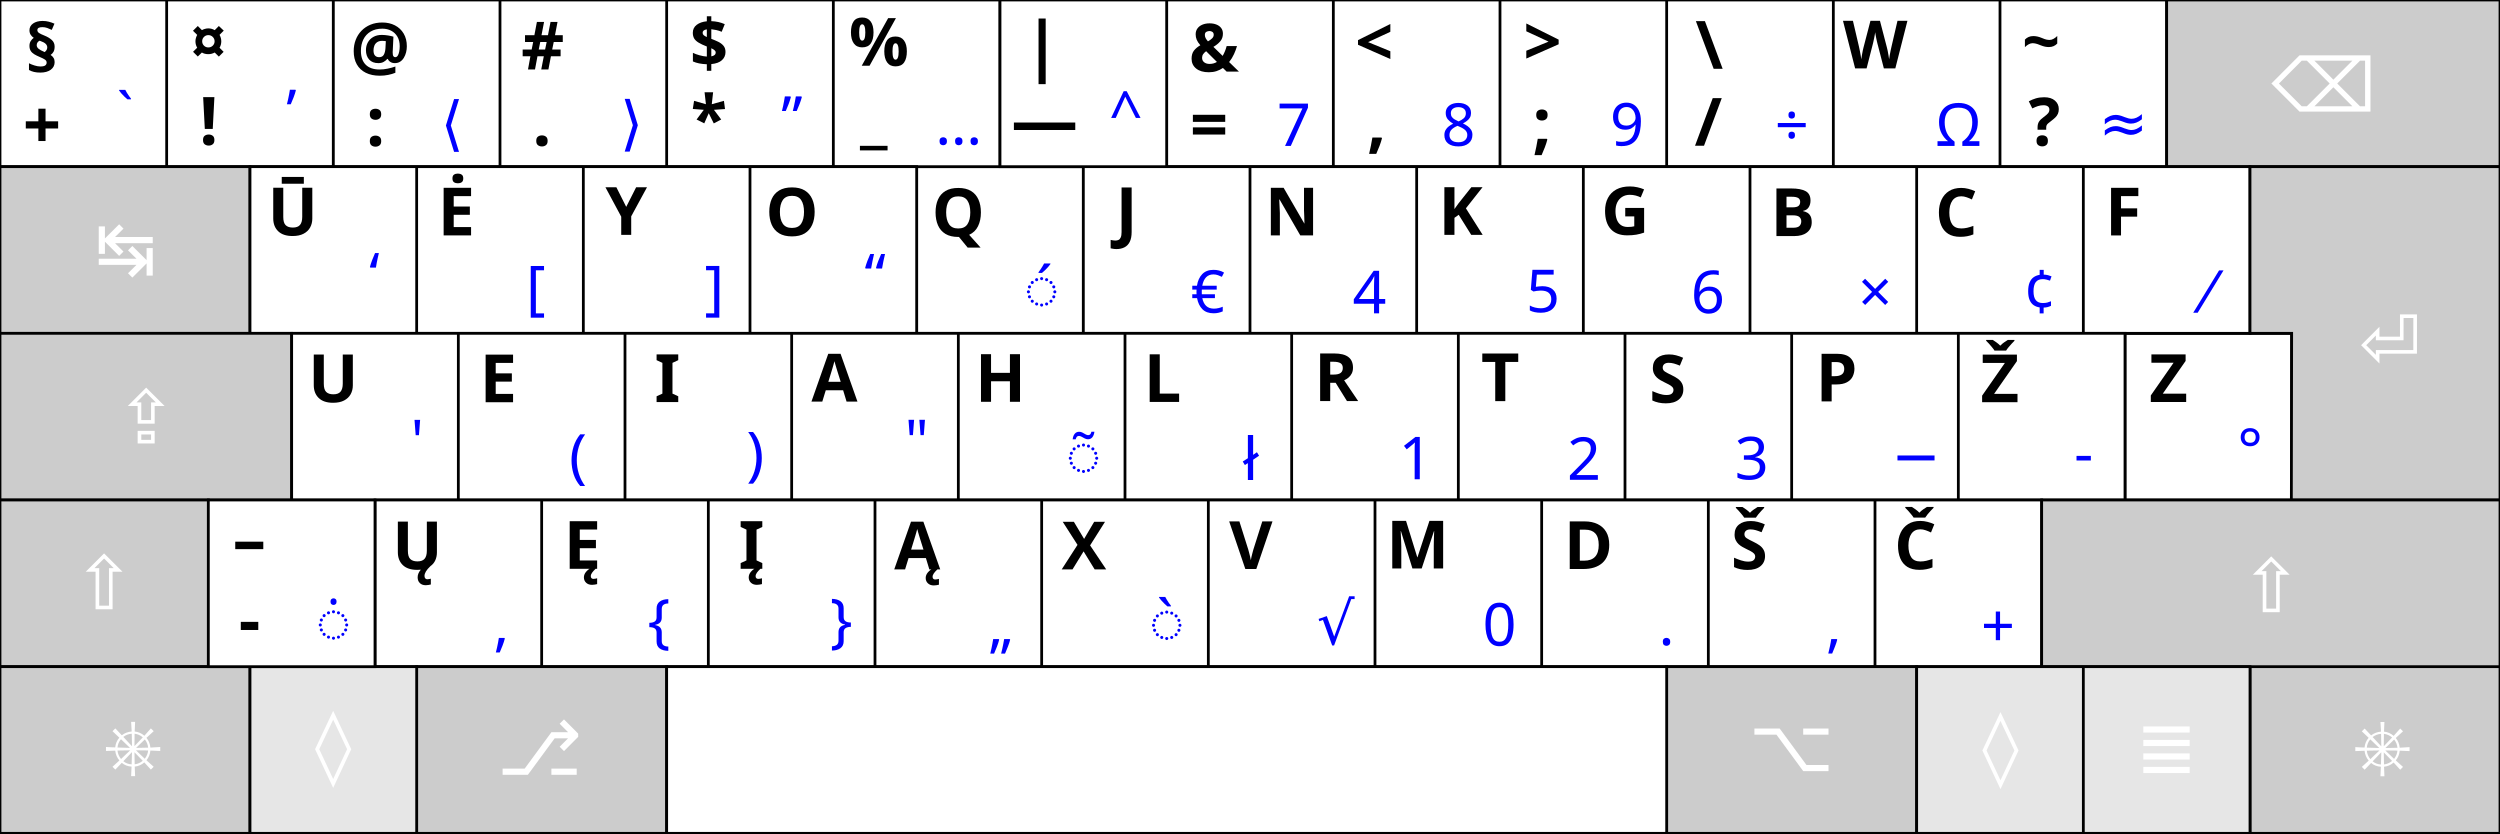
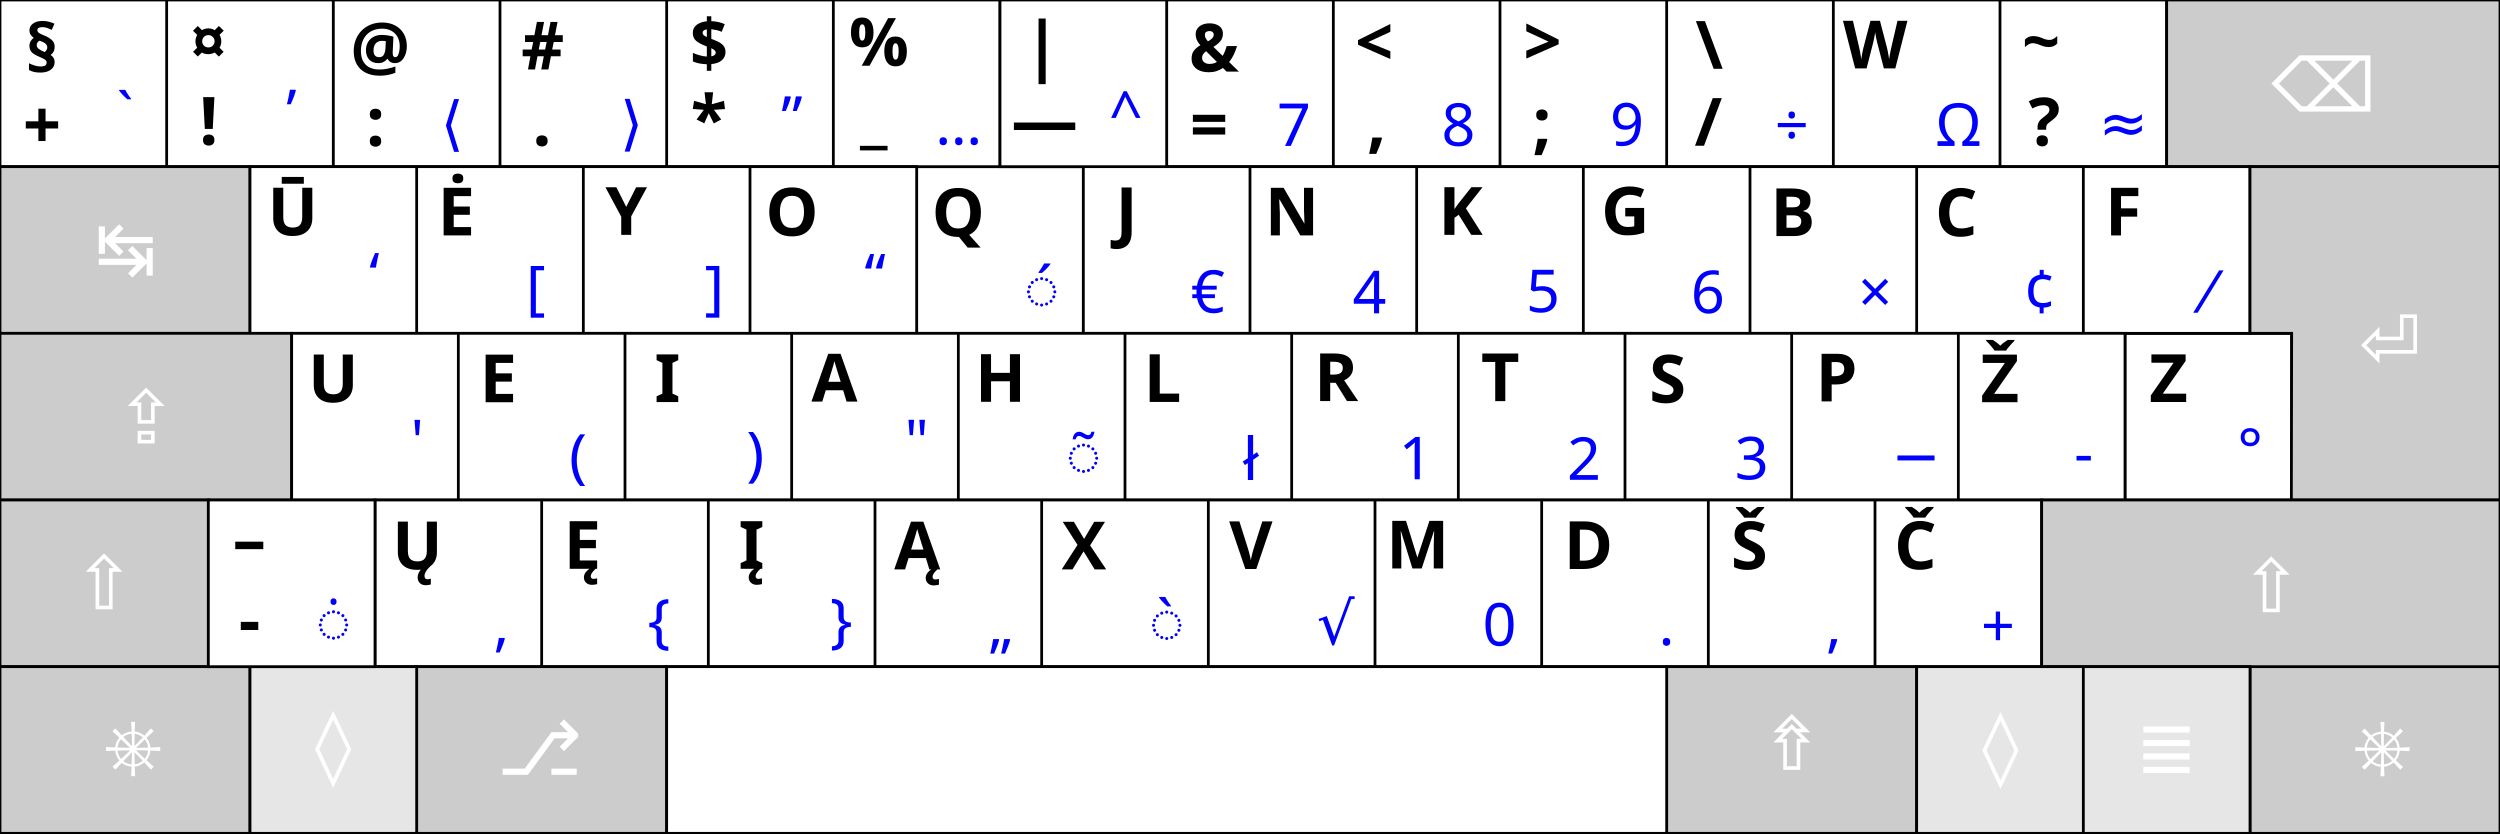
<svg xmlns="http://www.w3.org/2000/svg" width="900" height="300" version="1.0">
  <defs>
    <path id="a" d="M97.5 330H855v202.5H97.5z" />
  </defs>
  <path d="M330 60h60v60h-60zM765 120h60v60h-60zM0 0h60v60H0V0zM60 0h60v60H60V0z" fill="#fff" fill-rule="evenodd" stroke="#000" />
  <text style="line-height:1.25;-inkscape-font-specification:'Noto Sans, Semi-Bold'" x="103.034" y="47.534" font-weight="600" font-size="24" font-family="Noto Sans" fill="#00f">
    <tspan x="103.034" y="47.534" style="-inkscape-font-specification:'Noto Sans, Normal';font-variant-ligatures:normal;font-variant-caps:normal;font-variant-numeric:normal;font-variant-east-asian:normal" font-weight="400" font-size="21.333">’</tspan>
  </text>
  <path d="M120 0h60v60h-60V0zM180 0h60v60h-60V0zM240 0h60v60h-60V0zM300 0h60v60h-60V0zM360 0h60v60h-60V0zM420 0h60v60h-60V0zM480 0h60v60h-60V0zM540 0h60v60h-60V0zM600 0h60v60h-60V0zM660 0h60v60h-60V0zM720 0h60v60h-60V0z" fill="#fff" fill-rule="evenodd" stroke="#000" />
  <path d="M780 0h120v60H780V0zM0 60h90v60H0V60z" fill="#ccc" fill-rule="evenodd" stroke="#000" />
  <path d="M90 60h60v60H90V60zM150 60h60v60h-60V60zM210 60h60v60h-60V60zM270 60h60v60h-60V60zM360 0h60v60h-60zM390 60h60v60h-60V60zM450 60h60v60h-60V60zM510 60h60v60h-60V60zM570 60h60v60h-60V60zM630 60h60v60h-60V60zM690 60h60v60h-60V60zM750 60h60v60h-60V60z" fill="#fff" fill-rule="evenodd" stroke="#000" />
  <path d="M0 120h105v60H0v-60z" fill="#ccc" fill-rule="evenodd" stroke="#000" />
  <path d="M105 120h60v60h-60v-60zM165 120h60v60h-60v-60zM225 120h60v60h-60v-60zM285 120h60v60h-60v-60zM345 120h60v60h-60v-60zM405 120h60v60h-60v-60zM465 120h60v60h-60v-60zM525 120h60v60h-60v-60zM585 120h60v60h-60v-60zM645 120h60v60h-60v-60zM705 120h60v60h-60v-60z" fill="#fff" fill-rule="evenodd" stroke="#000" />
  <path d="M825 120h-15V60h90v120h-75.11l.11-60zM0 180h75.002v60H0v-60z" fill="#ccc" fill-rule="evenodd" stroke="#000" />
  <path d="M135 180h60v60h-60v-60zM195 180h60v60h-60v-60zM255 180h60v60h-60v-60zM315 180h60v60h-60v-60zM375 180h60v60h-60v-60zM435 180h60v60h-60v-60zM495 180h60v60h-60v-60zM555 180h60v60h-60v-60zM615 180h60v60h-60v-60zM675 180h60v60h-60v-60z" fill="#fff" fill-rule="evenodd" stroke="#000" />
  <path d="M735 180h165v60H735v-60zM0 240h90v60H0v-60zM810 240h90v60h-90v-60zM150 240h90v60h-90v-60zM600 240h90v60h-90v-60z" fill="#ccc" fill-rule="evenodd" stroke="#000" />
  <path d="M240 240h360v60H240v-60z" fill="#fff" fill-rule="evenodd" stroke="#000" />
  <path d="M90 240h60v60H90v-60zM690 240h60v60h-60v-60zM750 240h60v60h-60v-60z" fill="#e6e6e6" fill-rule="evenodd" stroke="#000" />
  <path d="M75 180h60v60H75v-60z" fill="#fff" fill-rule="evenodd" stroke="#000" />
  <text style="line-height:1.25;-inkscape-font-specification:'Noto Sans, Semi-Bold';font-variant-ligatures:normal;font-variant-caps:normal;font-variant-numeric:normal;font-variant-east-asian:normal" x="96.321" y="84.733" font-weight="600" font-size="24" font-family="Noto Sans">
    <tspan x="96.321" y="84.733">Ū</tspan>
  </text>
  <text style="line-height:1.25;-inkscape-font-specification:'Noto Sans, Semi-Bold'" x="157.554" y="84.755" font-weight="600" font-size="24" font-family="Noto Sans">
    <tspan x="157.554" y="84.755">Ė</tspan>
  </text>
  <text style="line-height:1.25;-inkscape-font-specification:'Noto Sans, Semi-Bold'" x="217.954" y="84.549" font-weight="600" font-size="24" font-family="Noto Sans">
    <tspan x="217.954" y="84.549">Y</tspan>
  </text>
  <text style="line-height:1.25;-inkscape-font-specification:'Noto Sans, Semi-Bold'" x="275.553" y="84.873" font-weight="600" font-size="24" font-family="Noto Sans">
    <tspan x="275.553" y="84.873">O</tspan>
  </text>
  <text style="line-height:1.25;-inkscape-font-specification:'Noto Sans, Semi-Bold'" x="335.411" y="85.065" font-weight="600" font-size="24" font-family="Noto Sans">
    <tspan x="335.411" y="85.065">Q</tspan>
  </text>
  <text style="line-height:1.25;-inkscape-font-specification:'Noto Sans, Semi-Bold'" x="401.61" y="84.619" font-weight="600" font-size="24" font-family="Noto Sans">
    <tspan x="401.61" y="84.619">J</tspan>
  </text>
  <text style="line-height:1.25;-inkscape-font-specification:'Noto Sans, Semi-Bold'" x="455.349" y="84.739" font-weight="600" font-size="24" font-family="Noto Sans">
    <tspan x="455.349" y="84.739">N</tspan>
  </text>
  <text style="line-height:1.25;-inkscape-font-specification:'Noto Sans, Semi-Bold'" x="517.822" y="84.544" font-weight="600" font-size="24" font-family="Noto Sans">
    <tspan x="517.822" y="84.544">K</tspan>
  </text>
  <text style="line-height:1.25;-inkscape-font-specification:'Noto Sans, Semi-Bold'" x="576.429" y="84.492" font-weight="600" font-size="24" font-family="Noto Sans">
    <tspan x="576.429" y="84.492">G</tspan>
  </text>
  <text style="line-height:1.25;-inkscape-font-specification:'Noto Sans, Semi-Bold'" x="637.36" y="84.99" font-weight="600" font-size="24" font-family="Noto Sans">
    <tspan x="637.36" y="84.99">B</tspan>
  </text>
  <text style="line-height:1.25;-inkscape-font-specification:'Noto Sans, Semi-Bold'" x="696.617" y="85.023" font-weight="600" font-size="24" font-family="Noto Sans">
    <tspan x="696.617" y="85.023">C</tspan>
  </text>
  <text style="line-height:1.25;-inkscape-font-specification:'Noto Sans, Semi-Bold'" x="757.832" y="84.757" font-weight="600" font-size="24" font-family="Noto Sans">
    <tspan x="757.832" y="84.757">F</tspan>
  </text>
  <text style="line-height:1.25;-inkscape-font-specification:'Noto Sans, Semi-Bold'" x="773.712" y="144.722" font-weight="600" font-size="24" font-family="Noto Sans">
    <tspan x="773.712" y="144.722">Z</tspan>
  </text>
  <text style="line-height:1.25;-inkscape-font-specification:'Noto Sans, Semi-Bold'" x="712.983" y="144.788" font-weight="600" font-size="24" font-family="Noto Sans">
    <tspan x="712.983" y="144.788">Ž</tspan>
  </text>
  <text style="line-height:1.25;-inkscape-font-specification:'Noto Sans, Semi-Bold'" x="653.614" y="144.499" font-weight="600" font-size="24" font-family="Noto Sans">
    <tspan x="653.614" y="144.499">P</tspan>
  </text>
  <text style="line-height:1.25;-inkscape-font-specification:'Noto Sans, Semi-Bold'" x="593.729" y="144.969" font-weight="600" font-size="24" font-family="Noto Sans">
    <tspan x="593.729" y="144.969">S</tspan>
  </text>
  <text style="line-height:1.25;-inkscape-font-specification:'Noto Sans, Semi-Bold'" x="533.145" y="144.408" font-weight="600" font-size="24" font-family="Noto Sans">
    <tspan x="533.145" y="144.408">T</tspan>
  </text>
  <text style="line-height:1.25;-inkscape-font-specification:'Noto Sans, Semi-Bold'" x="473.092" y="144.383" font-weight="600" font-size="24" font-family="Noto Sans">
    <tspan x="473.092" y="144.383">R</tspan>
  </text>
  <text style="line-height:1.25;-inkscape-font-specification:'Noto Sans, Semi-Bold'" x="411.73" y="144.696" font-weight="600" font-size="24" font-family="Noto Sans">
    <tspan x="411.73" y="144.696">L</tspan>
  </text>
  <text style="line-height:1.25;-inkscape-font-specification:'Noto Sans, Semi-Bold'" x="350.997" y="144.647" font-weight="600" font-size="24" font-family="Noto Sans">
    <tspan x="350.997" y="144.647">H</tspan>
  </text>
  <text style="line-height:1.25;-inkscape-font-specification:'Noto Sans, Semi-Bold'" x="292.123" y="144.575" font-weight="600" font-size="24" font-family="Noto Sans">
    <tspan x="292.123" y="144.575">A</tspan>
  </text>
  <text style="line-height:1.25;-inkscape-font-specification:'Noto Sans, Semi-Bold'" x="235.605" y="144.734" font-weight="600" font-size="24" font-family="Noto Sans">
    <tspan x="235.605" y="144.734">I</tspan>
  </text>
  <text style="line-height:1.25;-inkscape-font-specification:'Noto Sans, Semi-Bold'" x="172.67" y="144.804" font-weight="600" font-size="24" font-family="Noto Sans">
    <tspan x="172.67" y="144.804">E</tspan>
  </text>
  <text style="line-height:1.25;-inkscape-font-specification:'Noto Sans, Semi-Bold'" x="110.911" y="144.766" font-weight="600" font-size="24" font-family="Noto Sans">
    <tspan x="110.911" y="144.766">U</tspan>
  </text>
  <text style="line-height:1.25;-inkscape-font-specification:'Noto Sans, Semi-Bold'" x="90" y="202.5" font-weight="600" font-size="24" font-family="Noto Sans" />
  <text style="line-height:1.25;-inkscape-font-specification:'Noto Sans, Semi-Bold'" x="85.964" y="231.763" font-weight="600" font-size="24" font-family="Noto Sans">
    <tspan x="85.964" y="231.763">-</tspan>
  </text>
  <text style="line-height:1.25;-inkscape-font-specification:'Noto Sans, Semi-Bold'" x="83.739" y="202.799" font-weight="600" font-size="24" font-family="Noto Sans">
    <tspan x="83.739" y="202.799">–</tspan>
  </text>
  <text style="line-height:1.25;-inkscape-font-specification:'Noto Sans, Normal';font-variant-ligatures:normal;font-variant-caps:normal;font-variant-numeric:normal;font-variant-east-asian:normal" x="113.717" y="231.2" font-weight="400" font-size="21.333" font-family="Noto Sans" fill="#00f">
    <tspan x="113.717" y="231.2" style="-inkscape-font-specification:'Noto Sans, Normal';font-variant-ligatures:normal;font-variant-caps:normal;font-variant-numeric:normal;font-variant-east-asian:normal">̇</tspan>
  </text>
  <text style="line-height:1.25;-inkscape-font-specification:'Noto Sans, Semi-Bold'" x="8.253" y="53.424" font-weight="600" font-size="24" font-family="Noto Sans">
    <tspan x="8.253" y="53.424">+</tspan>
  </text>
  <text style="line-height:1.25;-inkscape-font-specification:'Noto Sans, Semi-Bold'" x="9.183" y="25.899" font-weight="600" font-size="24" font-family="Noto Sans">
    <tspan x="9.183" y="25.899">§</tspan>
  </text>
  <text style="line-height:1.25;-inkscape-font-specification:'Noto Sans, Semi-Bold'" x="42.012" y="48.692" font-weight="600" font-size="24" font-family="Noto Sans" fill="#00f">
    <tspan x="42.012" y="48.692" style="-inkscape-font-specification:'Noto Sans, Normal';font-variant-ligatures:normal;font-variant-caps:normal;font-variant-numeric:normal;font-variant-east-asian:normal" font-weight="400" font-size="21.333">`</tspan>
  </text>
  <text style="line-height:1.25;-inkscape-font-specification:'Noto Sans, Semi-Bold'" x="45" y="7.5" font-weight="600" font-size="24" font-family="Noto Sans" />
  <text style="line-height:1.25;-inkscape-font-specification:'Noto Sans, Semi-Bold'" x="71.714" y="52.097" font-weight="600" font-size="24" font-family="Noto Sans">
    <tspan x="71.714" y="52.097">!</tspan>
  </text>
  <text style="line-height:1.25;-inkscape-font-specification:'Noto Sans, Semi-Bold'" x="68.16" y="23.345" font-weight="600" font-size="24" font-family="Noto Sans">
    <tspan x="68.16" y="23.345">¤</tspan>
  </text>
  <text style="line-height:1.25;-inkscape-font-specification:'Noto Sans, Semi-Bold'" x="131.761" y="52.492" font-weight="600" font-size="24" font-family="Noto Sans">
    <tspan x="131.761" y="52.492">:</tspan>
  </text>
  <text style="line-height:1.25;-inkscape-font-specification:'Noto Sans, Semi-Bold'" x="126.132" y="25.242" font-weight="600" font-size="24" font-family="Noto Sans">
    <tspan x="126.132" y="25.242">@</tspan>
  </text>
  <text style="line-height:1.25;-inkscape-font-specification:'Noto Sans, Semi-Bold'" x="191.674" y="52.411" font-weight="600" font-size="24" font-family="Noto Sans">
    <tspan x="191.674" y="52.411">.</tspan>
  </text>
  <text style="line-height:1.25;-inkscape-font-specification:'Noto Sans, Semi-Bold'" x="187.629" y="25.01" font-weight="600" font-size="24" font-family="Noto Sans">
    <tspan x="187.629" y="25.01">#</tspan>
  </text>
  <text style="line-height:1.25;-inkscape-font-specification:'Noto Sans, Semi-Bold'" x="248.661" y="51.443" font-weight="600" font-size="24" font-family="Noto Sans">
    <tspan x="248.661" y="51.443">*</tspan>
  </text>
  <text style="line-height:1.25;-inkscape-font-specification:'Noto Sans, Semi-Bold'" x="248.384" y="24.085" font-weight="600" font-size="24" font-family="Noto Sans">
    <tspan x="248.384" y="24.085">$</tspan>
  </text>
  <text style="line-height:1.25;-inkscape-font-specification:'Noto Sans, Semi-Bold'" x="309.619" y="50.344" font-weight="600" font-size="24" font-family="Noto Sans">
    <tspan x="309.619" y="50.344">_</tspan>
  </text>
  <text style="line-height:1.25;-inkscape-font-specification:'Noto Sans, Semi-Bold'" x="305.592" y="23.677" font-weight="600" font-size="24" font-family="Noto Sans">
    <tspan x="305.592" y="23.677">%</tspan>
  </text>
  <text style="line-height:1.25;-inkscape-font-specification:'Noto Sans, Semi-Bold'" x="364.051" y="51.905" font-weight="600" font-size="24" font-family="Noto Sans">
    <tspan x="364.051" y="51.905">—</tspan>
  </text>
  <text style="line-height:1.25;-inkscape-font-specification:'Noto Sans, Semi-Bold'" x="368.551" y="24.839" font-weight="600" font-size="24" font-family="Noto Sans">
    <tspan x="368.551" y="24.839">|</tspan>
  </text>
  <text style="line-height:1.25;-inkscape-font-specification:'Noto Sans, Semi-Bold'" x="399.201" y="48.147" font-weight="600" font-size="24" font-family="Noto Sans" fill="#00f">
    <tspan x="399.201" y="48.147" style="-inkscape-font-specification:'Noto Sans, Normal';font-variant-ligatures:normal;font-variant-caps:normal;font-variant-numeric:normal;font-variant-east-asian:normal" font-weight="400" font-size="21.333">^</tspan>
  </text>
  <text style="line-height:1.25;-inkscape-font-specification:'Noto Sans, Semi-Bold'" x="428.406" y="53.324" font-weight="600" font-size="24" font-family="Noto Sans">
    <tspan x="428.406" y="53.324">=</tspan>
  </text>
  <text style="line-height:1.25;-inkscape-font-specification:'Noto Sans, Semi-Bold'" x="428.014" y="25.779" font-weight="600" font-size="24" font-family="Noto Sans">
    <tspan x="428.014" y="25.779">&amp;</tspan>
  </text>
  <text style="line-height:1.25;-inkscape-font-specification:'Noto Sans, Semi-Bold'" x="459.715" y="52.534" font-weight="600" font-size="24" font-family="Noto Sans" fill="#00f">
    <tspan x="459.715" y="52.534" style="-inkscape-font-specification:'Noto Sans, Normal';font-variant-ligatures:normal;font-variant-caps:normal;font-variant-numeric:normal;font-variant-east-asian:normal" font-weight="400" font-size="21.333">7</tspan>
  </text>
  <text style="line-height:1.25;-inkscape-font-specification:'Noto Sans, Semi-Bold'" x="518.928" y="52.491" font-weight="600" font-size="24" font-family="Noto Sans" fill="#00f">
    <tspan x="518.928" y="52.491" style="-inkscape-font-specification:'Noto Sans, Normal';font-variant-ligatures:normal;font-variant-caps:normal;font-variant-numeric:normal;font-variant-east-asian:normal" font-weight="400" font-size="21.333">8</tspan>
  </text>
  <text style="line-height:1.25;-inkscape-font-specification:'Noto Sans, Semi-Bold'" x="492.135" y="52.291" font-weight="600" font-size="24" font-family="Noto Sans">
    <tspan x="492.135" y="52.291">,</tspan>
  </text>
  <text style="line-height:1.25;-inkscape-font-specification:'Noto Sans, Semi-Bold'" x="487.853" y="23.633" font-weight="600" font-size="24" font-family="Noto Sans">
    <tspan x="487.853" y="23.633">&lt;</tspan>
  </text>
  <text style="line-height:1.25;-inkscape-font-specification:'Noto Sans, Semi-Bold'" x="551.669" y="52.75" font-weight="600" font-size="24" font-family="Noto Sans">
    <tspan x="551.669" y="52.75">;</tspan>
  </text>
  <text style="line-height:1.25;-inkscape-font-specification:'Noto Sans, Semi-Bold'" x="548.438" y="23.454" font-weight="600" font-size="24" font-family="Noto Sans">
    <tspan x="548.438" y="23.454">&gt;</tspan>
  </text>
  <text style="line-height:1.25;-inkscape-font-specification:'Noto Sans, Semi-Bold'" x="579.629" y="52.387" font-weight="600" font-size="24" font-family="Noto Sans" fill="#00f">
    <tspan x="579.629" y="52.387" style="-inkscape-font-specification:'Noto Sans, Normal';font-variant-ligatures:normal;font-variant-caps:normal;font-variant-numeric:normal;font-variant-east-asian:normal" font-weight="400" font-size="21.333">9</tspan>
  </text>
  <text style="line-height:1.25;-inkscape-font-specification:'Noto Sans, Semi-Bold'" x="610.039" y="52.459" font-weight="600" font-size="24" font-family="Noto Sans">
    <tspan x="610.039" y="52.459">/</tspan>
  </text>
  <text style="line-height:1.25;-inkscape-font-specification:'Noto Sans, Semi-Bold'" x="610.382" y="24.759" font-weight="600" font-size="24" font-family="Noto Sans">
    <tspan x="610.382" y="24.759">\</tspan>
  </text>
  <text style="line-height:1.25;-inkscape-font-specification:'Noto Sans, Semi-Bold'" x="638.946" y="52.557" font-weight="600" font-size="24" font-family="Noto Sans" fill="#00f">
    <tspan x="638.946" y="52.557" style="-inkscape-font-specification:'Noto Sans, Normal';font-variant-ligatures:normal;font-variant-caps:normal;font-variant-numeric:normal;font-variant-east-asian:normal" font-weight="400" font-size="21.333">÷</tspan>
  </text>
  <text style="line-height:1.25;-inkscape-font-specification:'Noto Sans, Semi-Bold'" x="663.474" y="24.626" font-weight="600" font-size="24" font-family="Noto Sans">
    <tspan x="663.474" y="24.626">W</tspan>
  </text>
  <text style="line-height:1.25;-inkscape-font-specification:'Noto Sans, Semi-Bold'" x="730.291" y="52.383" font-weight="600" font-size="24" font-family="Noto Sans">
    <tspan x="730.291" y="52.383">?</tspan>
  </text>
  <text style="line-height:1.25;-inkscape-font-specification:'Noto Sans, Semi-Bold'" x="727.938" y="23.425" font-weight="600" font-size="24" font-family="Noto Sans">
    <tspan x="727.938" y="23.425">~</tspan>
  </text>
  <text style="line-height:1.25;-inkscape-font-specification:'Noto Sans, Semi-Bold'" x="141.178" y="204.914" font-weight="600" font-size="24" font-family="Noto Sans">
    <tspan x="141.178" y="204.914">Ų</tspan>
  </text>
  <text style="line-height:1.25;-inkscape-font-specification:'Noto Sans, Semi-Bold'" x="202.939" y="204.777" font-weight="600" font-size="24" font-family="Noto Sans">
    <tspan x="202.939" y="204.777">Ę</tspan>
  </text>
  <text style="line-height:1.25;-inkscape-font-specification:'Noto Sans, Semi-Bold'" x="265.869" y="204.773" font-weight="600" font-size="24" font-family="Noto Sans">
    <tspan x="265.869" y="204.773">Į</tspan>
  </text>
  <text style="line-height:1.25;-inkscape-font-specification:'Noto Sans, Semi-Bold'" x="321.92" y="204.994" font-weight="600" font-size="24" font-family="Noto Sans">
    <tspan x="321.92" y="204.994">Ą</tspan>
  </text>
  <text style="line-height:1.25;-inkscape-font-specification:'Noto Sans, Semi-Bold'" x="382.215" y="204.981" font-weight="600" font-size="24" font-family="Noto Sans">
    <tspan x="382.215" y="204.981">X</tspan>
  </text>
  <text style="line-height:1.25;-inkscape-font-specification:'Noto Sans, Semi-Bold'" x="442.504" y="204.838" font-weight="600" font-size="24" font-family="Noto Sans">
    <tspan x="442.504" y="204.838">V</tspan>
  </text>
  <text style="line-height:1.25;-inkscape-font-specification:'Noto Sans, Semi-Bold'" x="499.063" y="204.653" font-weight="600" font-size="24" font-family="Noto Sans">
    <tspan x="499.063" y="204.653">M</tspan>
  </text>
  <text style="line-height:1.25;-inkscape-font-specification:'Noto Sans, Semi-Bold'" x="562.951" y="204.843" font-weight="600" font-size="24" font-family="Noto Sans">
    <tspan x="562.951" y="204.843">D</tspan>
  </text>
  <text style="line-height:1.25;-inkscape-font-specification:'Noto Sans, Semi-Bold'" x="623.147" y="204.945" font-weight="600" font-size="24" font-family="Noto Sans">
    <tspan x="623.147" y="204.945">Š</tspan>
  </text>
  <text style="line-height:1.25;-inkscape-font-specification:'Noto Sans, Semi-Bold'" x="681.896" y="204.91" font-weight="600" font-size="24" font-family="Noto Sans">
    <tspan x="681.896" y="204.91">Č</tspan>
  </text>
  <text style="line-height:1.25;-inkscape-font-specification:'Noto Sans, Normal';font-variant-ligatures:normal;font-variant-caps:normal;font-variant-numeric:normal;font-variant-east-asian:normal" x="413.688" y="231.315" font-weight="400" font-size="21.333" font-family="Noto Sans" fill="#00f">
    <tspan x="413.688" y="231.315" style="-inkscape-font-specification:'Noto Sans, Normal';font-variant-ligatures:normal;font-variant-caps:normal;font-variant-numeric:normal;font-variant-east-asian:normal">̀</tspan>
  </text>
  <text style="line-height:1.25;-inkscape-font-specification:'Noto Sans, Normal';font-variant-ligatures:normal;font-variant-caps:normal;font-variant-numeric:normal;font-variant-east-asian:normal" x="383.724" y="171.176" font-weight="400" font-size="21.333" font-family="Noto Sans" fill="#00f">
    <tspan x="383.724" y="171.176" style="-inkscape-font-specification:'Noto Sans, Normal';font-variant-ligatures:normal;font-variant-caps:normal;font-variant-numeric:normal;font-variant-east-asian:normal">̃</tspan>
  </text>
  <text style="line-height:1.25;-inkscape-font-specification:'Noto Sans, Semi-Bold'" x="368.65" y="111.271" font-weight="600" font-size="24" font-family="Noto Sans" fill="#00f">
    <tspan x="368.65" y="111.271" style="-inkscape-font-specification:'Noto Sans, Normal';font-variant-ligatures:normal;font-variant-caps:normal;font-variant-numeric:normal;font-variant-east-asian:normal" font-weight="400" font-size="21.333">́</tspan>
  </text>
  <text style="line-height:1.25;-inkscape-font-specification:'Noto Sans, Normal';font-variant-ligatures:normal;font-variant-caps:normal;font-variant-numeric:normal;font-variant-east-asian:normal" x="147.835" y="166.394" font-weight="400" font-size="21.333" font-family="Noto Sans" fill="#00f">
    <tspan x="147.835" y="166.394" style="-inkscape-font-specification:'Noto Sans, Normal';font-variant-ligatures:normal;font-variant-caps:normal;font-variant-numeric:normal;font-variant-east-asian:normal">'</tspan>
  </text>
  <text style="line-height:1.25;-inkscape-font-specification:'Noto Sans, Normal';font-variant-ligatures:normal;font-variant-caps:normal;font-variant-numeric:normal;font-variant-east-asian:normal" x="204.891" y="171.591" font-weight="400" font-size="21.333" font-family="Noto Sans" fill="#00f">
    <tspan x="204.891" y="171.591" style="-inkscape-font-specification:'Noto Sans, Normal';font-variant-ligatures:normal;font-variant-caps:normal;font-variant-numeric:normal;font-variant-east-asian:normal">(</tspan>
  </text>
  <text style="line-height:1.25;-inkscape-font-specification:'Noto Sans, Normal';font-variant-ligatures:normal;font-variant-caps:normal;font-variant-numeric:normal;font-variant-east-asian:normal" x="268.696" y="170.745" font-weight="400" font-size="21.333" font-family="Noto Sans" fill="#00f">
    <tspan x="268.696" y="170.745" style="-inkscape-font-specification:'Noto Sans, Normal';font-variant-ligatures:normal;font-variant-caps:normal;font-variant-numeric:normal;font-variant-east-asian:normal">)</tspan>
  </text>
  <text style="line-height:1.25;-inkscape-font-specification:'Noto Sans, Normal';font-variant-ligatures:normal;font-variant-caps:normal;font-variant-numeric:normal;font-variant-east-asian:normal" x="325.671" y="166.354" font-weight="400" font-size="21.333" font-family="Noto Sans" fill="#00f">
    <tspan x="325.671" y="166.354" style="-inkscape-font-specification:'Noto Sans, Normal';font-variant-ligatures:normal;font-variant-caps:normal;font-variant-numeric:normal;font-variant-east-asian:normal">"</tspan>
  </text>
  <text style="line-height:1.25;-inkscape-font-specification:'Noto Sans, Normal';font-variant-ligatures:normal;font-variant-caps:normal;font-variant-numeric:normal;font-variant-east-asian:normal" x="177.855" y="232.13" font-weight="400" font-size="21.333" font-family="Noto Sans" fill="#00f">
    <tspan x="177.855" y="232.13" style="-inkscape-font-specification:'Noto Sans, Normal';font-variant-ligatures:normal;font-variant-caps:normal;font-variant-numeric:normal;font-variant-east-asian:normal">‚</tspan>
  </text>
  <text style="line-height:1.25;-inkscape-font-specification:'Noto Sans, Normal';font-variant-ligatures:normal;font-variant-caps:normal;font-variant-numeric:normal;font-variant-east-asian:normal" x="233.169" y="230.933" font-weight="400" font-size="21.333" font-family="Noto Sans" fill="#00f">
    <tspan x="233.169" y="230.933" style="-inkscape-font-specification:'Noto Sans, Normal';font-variant-ligatures:normal;font-variant-caps:normal;font-variant-numeric:normal;font-variant-east-asian:normal">{</tspan>
  </text>
  <text style="line-height:1.25;-inkscape-font-specification:'Noto Sans, Normal';font-variant-ligatures:normal;font-variant-caps:normal;font-variant-numeric:normal;font-variant-east-asian:normal" x="298.813" y="230.823" font-weight="400" font-size="21.333" font-family="Noto Sans" fill="#00f">
    <tspan x="298.813" y="230.823" style="-inkscape-font-specification:'Noto Sans, Normal';font-variant-ligatures:normal;font-variant-caps:normal;font-variant-numeric:normal;font-variant-east-asian:normal">}</tspan>
  </text>
  <text style="line-height:1.25;-inkscape-font-specification:'Noto Sans, Normal';font-variant-ligatures:normal;font-variant-caps:normal;font-variant-numeric:normal;font-variant-east-asian:normal" x="355.845" y="232.54" font-weight="400" font-size="21.333" font-family="Noto Sans" fill="#00f">
    <tspan x="355.845" y="232.54" style="-inkscape-font-specification:'Noto Sans, Normal';font-variant-ligatures:normal;font-variant-caps:normal;font-variant-numeric:normal;font-variant-east-asian:normal">„</tspan>
  </text>
  <text style="line-height:1.25;-inkscape-font-specification:'Noto Sans, Semi-Bold'" x="132.92" y="106.346" font-weight="600" font-size="24" font-family="Noto Sans" fill="#00f">
    <tspan x="132.92" y="106.346" style="-inkscape-font-specification:'Noto Sans, Normal';font-variant-ligatures:normal;font-variant-caps:normal;font-variant-numeric:normal;font-variant-east-asian:normal" font-weight="400" font-size="21.333">‘</tspan>
  </text>
  <text style="line-height:1.25;-inkscape-font-specification:'Noto Sans, Semi-Bold'" x="189.366" y="110.991" font-weight="600" font-size="24" font-family="Noto Sans" fill="#00f">
    <tspan x="189.366" y="110.991" style="-inkscape-font-specification:'Noto Sans, Normal';font-variant-ligatures:normal;font-variant-caps:normal;font-variant-numeric:normal;font-variant-east-asian:normal" font-weight="400" font-size="21.333">[</tspan>
  </text>
  <text style="line-height:1.25;-inkscape-font-specification:'Noto Sans, Semi-Bold'" x="253.649" y="110.978" font-weight="600" font-size="24" font-family="Noto Sans" fill="#00f">
    <tspan x="253.649" y="110.978" style="-inkscape-font-specification:'Noto Sans, Normal';font-variant-ligatures:normal;font-variant-caps:normal;font-variant-numeric:normal;font-variant-east-asian:normal" font-weight="400" font-size="21.333">]</tspan>
  </text>
  <text style="line-height:1.25;-inkscape-font-specification:'Noto Sans, Semi-Bold'" x="311.211" y="106.666" font-weight="600" font-size="24" font-family="Noto Sans" fill="#00f">
    <tspan x="311.211" y="106.666" style="-inkscape-font-specification:'Noto Sans, Normal';font-variant-ligatures:normal;font-variant-caps:normal;font-variant-numeric:normal;font-variant-east-asian:normal" font-weight="400" font-size="21.333">“</tspan>
  </text>
  <text style="line-height:1.25;-inkscape-font-specification:'Noto Sans, Semi-Bold'" x="428.733" y="112.567" font-weight="600" font-size="24" font-family="Noto Sans" fill="#00f">
    <tspan x="428.733" y="112.567" style="-inkscape-font-specification:'Noto Sans, Normal';font-variant-ligatures:normal;font-variant-caps:normal;font-variant-numeric:normal;font-variant-east-asian:normal" font-weight="400" font-size="21.333">€</tspan>
  </text>
  <text style="line-height:1.25;-inkscape-font-specification:'Noto Sans, Semi-Bold'" x="486.915" y="112.789" font-weight="600" font-size="24" font-family="Noto Sans" fill="#00f">
    <tspan x="486.915" y="112.789" style="-inkscape-font-specification:'Noto Sans, Normal';font-variant-ligatures:normal;font-variant-caps:normal;font-variant-numeric:normal;font-variant-east-asian:normal" font-weight="400" font-size="21.333">4</tspan>
  </text>
  <text style="line-height:1.25;-inkscape-font-specification:'Noto Sans, Semi-Bold'" x="549.395" y="112.373" font-weight="600" font-size="24" font-family="Noto Sans" fill="#00f">
    <tspan x="549.395" y="112.373" style="-inkscape-font-specification:'Noto Sans, Normal';font-variant-ligatures:normal;font-variant-caps:normal;font-variant-numeric:normal;font-variant-east-asian:normal" font-weight="400" font-size="21.333">5</tspan>
  </text>
  <text style="line-height:1.25;-inkscape-font-specification:'Noto Sans, Semi-Bold'" x="608.719" y="112.715" font-weight="600" font-size="24" font-family="Noto Sans" fill="#00f">
    <tspan x="608.719" y="112.715" style="-inkscape-font-specification:'Noto Sans, Normal';font-variant-ligatures:normal;font-variant-caps:normal;font-variant-numeric:normal;font-variant-east-asian:normal" font-weight="400" font-size="21.333">6</tspan>
  </text>
  <text style="line-height:1.25;-inkscape-font-specification:'Noto Sans, Semi-Bold'" x="668.963" y="112.602" font-weight="600" font-size="24" font-family="Noto Sans" fill="#00f">
    <tspan x="668.963" y="112.602" style="-inkscape-font-specification:'Noto Sans, Normal';font-variant-ligatures:normal;font-variant-caps:normal;font-variant-numeric:normal;font-variant-east-asian:normal" font-weight="400" font-size="21.333">×</tspan>
  </text>
  <text style="line-height:1.25;-inkscape-font-specification:'Noto Sans, Normal';font-variant-ligatures:normal;font-variant-caps:normal;font-variant-numeric:normal;font-variant-east-asian:normal" x="447.577" y="172.805" font-weight="400" font-size="21.333" font-family="Noto Sans" fill="#00f">
    <tspan x="447.577" y="172.805" style="-inkscape-font-specification:'Noto Sans, Normal';font-variant-ligatures:normal;font-variant-caps:normal;font-variant-numeric:normal;font-variant-east-asian:normal">ł</tspan>
  </text>
  <text style="line-height:1.25;-inkscape-font-specification:'Noto Sans, Normal';font-variant-ligatures:normal;font-variant-caps:normal;font-variant-numeric:normal;font-variant-east-asian:normal" x="503.544" y="172.531" font-weight="400" font-size="21.333" font-family="Noto Sans" fill="#00f">
    <tspan x="503.544" y="172.531" style="-inkscape-font-specification:'Noto Sans, Normal';font-variant-ligatures:normal;font-variant-caps:normal;font-variant-numeric:normal;font-variant-east-asian:normal">1</tspan>
  </text>
  <text style="line-height:1.25;-inkscape-font-specification:'Noto Sans, Normal';font-variant-ligatures:normal;font-variant-caps:normal;font-variant-numeric:normal;font-variant-east-asian:normal" x="564.138" y="172.739" font-weight="400" font-size="21.333" font-family="Noto Sans" fill="#00f">
    <tspan x="564.138" y="172.739" style="-inkscape-font-specification:'Noto Sans, Normal';font-variant-ligatures:normal;font-variant-caps:normal;font-variant-numeric:normal;font-variant-east-asian:normal">2</tspan>
  </text>
  <text style="line-height:1.25;-inkscape-font-specification:'Noto Sans, Normal';font-variant-ligatures:normal;font-variant-caps:normal;font-variant-numeric:normal;font-variant-east-asian:normal" x="624.524" y="172.565" font-weight="400" font-size="21.333" font-family="Noto Sans" fill="#00f">
    <tspan x="624.524" y="172.565" style="-inkscape-font-specification:'Noto Sans, Normal';font-variant-ligatures:normal;font-variant-caps:normal;font-variant-numeric:normal;font-variant-east-asian:normal">3</tspan>
  </text>
  <text style="line-height:1.25;-inkscape-font-specification:'Noto Sans, Normal';font-variant-ligatures:normal;font-variant-caps:normal;font-variant-numeric:normal;font-variant-east-asian:normal" x="680.825" y="171.551" font-weight="400" font-size="21.333" font-family="Noto Sans" fill="#00f">
    <tspan x="680.825" y="171.551" style="-inkscape-font-specification:'Noto Sans, Normal';font-variant-ligatures:normal;font-variant-caps:normal;font-variant-numeric:normal;font-variant-east-asian:normal">−</tspan>
  </text>
  <text style="line-height:1.25;-inkscape-font-specification:'Noto Sans, Semi-Bold'" x="746.689" y="170.667" font-weight="600" font-size="24" font-family="Noto Sans" fill="#00f">
    <tspan x="746.689" y="170.667" style="-inkscape-font-specification:'Noto Sans, Normal';font-variant-ligatures:normal;font-variant-caps:normal;font-variant-numeric:normal;font-variant-east-asian:normal" font-weight="400" font-size="21.333">-</tspan>
  </text>
  <text style="line-height:1.25;-inkscape-font-specification:'Noto Sans, Semi-Bold'" x="805.485" y="169.55" font-weight="600" font-size="24" font-family="Noto Sans" fill="#00f">
    <tspan x="805.485" y="169.55" style="-inkscape-font-specification:'Noto Sans, Normal';font-variant-ligatures:normal;font-variant-caps:normal;font-variant-numeric:normal;font-variant-east-asian:normal" font-weight="400" font-size="21.333">°</tspan>
  </text>
  <text style="line-height:1.25;-inkscape-font-specification:'Noto Sans, Semi-Bold'" x="793.646" y="112.575" font-weight="600" font-size="24" font-family="Noto Sans" fill="#00f">
    <tspan x="793.646" y="112.575" style="-inkscape-font-specification:'Noto Sans, Normal';font-variant-ligatures:normal;font-variant-caps:normal;font-variant-numeric:normal;font-variant-east-asian:normal" font-weight="400" font-size="21.333">⁄</tspan>
  </text>
  <text style="line-height:1.25;-inkscape-font-specification:'Noto Sans, Semi-Bold'" x="728.204" y="112.595" font-weight="600" font-size="24" font-family="Noto Sans" fill="#00f">
    <tspan x="728.204" y="112.595" style="-inkscape-font-specification:'Noto Sans, Normal';font-variant-ligatures:normal;font-variant-caps:normal;font-variant-numeric:normal;font-variant-east-asian:normal" font-weight="400" font-size="21.333">¢</tspan>
  </text>
  <text style="line-height:1.25;-inkscape-font-specification:'Noto Sans, Normal';font-variant-ligatures:normal;font-variant-caps:normal;font-variant-numeric:normal;font-variant-east-asian:normal" x="474.065" y="231.952" font-weight="400" font-size="21.333" font-family="Noto Sans" fill="#00f">
    <tspan x="474.065" y="231.952" style="-inkscape-font-specification:'Noto Sans, Normal';font-variant-ligatures:normal;font-variant-caps:normal;font-variant-numeric:normal;font-variant-east-asian:normal">√</tspan>
  </text>
  <text style="line-height:1.25;-inkscape-font-specification:'Noto Sans, Normal';font-variant-ligatures:normal;font-variant-caps:normal;font-variant-numeric:normal;font-variant-east-asian:normal" x="533.726" y="232.427" font-weight="400" font-size="21.333" font-family="Noto Sans" fill="#00f">
    <tspan x="533.726" y="232.427" style="-inkscape-font-specification:'Noto Sans, Normal';font-variant-ligatures:normal;font-variant-caps:normal;font-variant-numeric:normal;font-variant-east-asian:normal">0</tspan>
  </text>
  <text style="line-height:1.25;-inkscape-font-specification:'Noto Sans, Normal';font-variant-ligatures:normal;font-variant-caps:normal;font-variant-numeric:normal;font-variant-east-asian:normal" x="597.085" y="232.207" font-weight="400" font-size="21.333" font-family="Noto Sans" fill="#00f">
    <tspan x="597.085" y="232.207" style="-inkscape-font-specification:'Noto Sans, Normal';font-variant-ligatures:normal;font-variant-caps:normal;font-variant-numeric:normal;font-variant-east-asian:normal">.</tspan>
  </text>
  <text style="line-height:1.25;-inkscape-font-specification:'Noto Sans, Normal';font-variant-ligatures:normal;font-variant-caps:normal;font-variant-numeric:normal;font-variant-east-asian:normal;white-space:pre" x="657.308" y="232.53" font-weight="400" font-size="21.333" font-family="Noto Sans" fill="#00f">
    <tspan x="657.308" y="232.53" style="-inkscape-font-specification:'Noto Sans, Normal';font-variant-ligatures:normal;font-variant-caps:normal;font-variant-numeric:normal;font-variant-east-asian:normal">,</tspan>
  </text>
  <text style="line-height:1.25;-inkscape-font-specification:'Noto Sans, Semi-Bold'" x="713.174" y="232.84" font-weight="600" font-size="24" font-family="Noto Sans" fill="#00f">
    <tspan x="713.174" y="232.84" style="-inkscape-font-specification:'Noto Sans, Normal';font-variant-ligatures:normal;font-variant-caps:normal;font-variant-numeric:normal;font-variant-east-asian:normal" font-weight="400" font-size="21.333">+</tspan>
  </text>
  <text style="line-height:1.25;-inkscape-font-specification:'Noto Sans, Semi-Bold';font-variant-ligatures:normal;font-variant-caps:normal;font-variant-numeric:normal;font-variant-east-asian:normal" x="178.91" y="278.923" font-weight="600" font-size="26.667" font-family="Noto Sans" stroke-width="1.162" fill="#fff">
    <tspan x="178.91" y="278.923" style="-inkscape-font-specification:'Noto Sans, Semi-Bold';font-variant-ligatures:normal;font-variant-caps:normal;font-variant-numeric:normal;font-variant-east-asian:normal" font-weight="400">⎇</tspan>
  </text>
-   <text style="line-height:1.25;-inkscape-font-specification:'Noto Sans, Semi-Bold'" x="629.557" y="277.609" font-weight="600" font-size="27.887" font-family="Noto Sans" stroke-width="1.162" fill="#fff">
-     <tspan x="629.557" y="277.609" style="-inkscape-font-specification:'Noto Sans, Semi-Bold';font-variant-ligatures:normal;font-variant-caps:normal;font-variant-numeric:normal;font-variant-east-asian:normal" font-weight="400" font-size="26.667">⌥</tspan>
+   <text style="line-height:1.25;-inkscape-font-specification:'Noto Sans, Semi-Bold'" x="633.872" y="277.129" font-weight="600" font-size="27.887" font-family="Noto Sans" fill="#fff" stroke-width="1.162">
+     <tspan x="633.872" y="277.129" style="-inkscape-font-specification:'Noto Sans, Semi-Bold';font-variant-ligatures:normal;font-variant-caps:normal;font-variant-numeric:normal;font-variant-east-asian:normal" font-weight="400" font-size="26.667">⇮</tspan>
  </text>
  <text style="line-height:1.25;-inkscape-font-specification:'Noto Sans, Semi-Bold';font-variant-ligatures:normal;font-variant-caps:normal;font-variant-numeric:normal;font-variant-east-asian:normal" x="37.251" y="277.48" font-weight="600" font-size="26.667" font-family="Noto Sans" fill="#fff" stroke-width="1.162">
    <tspan x="37.251" y="277.48" style="-inkscape-font-specification:'Noto Sans, Semi-Bold';font-variant-ligatures:normal;font-variant-caps:normal;font-variant-numeric:normal;font-variant-east-asian:normal" font-weight="400">⎈</tspan>
  </text>
  <text style="line-height:1.25;-inkscape-font-specification:'Noto Sans, Semi-Bold'" x="113.35" y="277.417" font-weight="600" font-size="27.887" font-family="Noto Sans" stroke-width="1.162" fill="#fff">
    <tspan x="113.35" y="277.417" style="-inkscape-font-specification:'Noto Sans, Semi-Bold';font-variant-ligatures:normal;font-variant-caps:normal;font-variant-numeric:normal;font-variant-east-asian:normal" font-size="26.667">◊</tspan>
  </text>
  <text style="line-height:1.25;-inkscape-font-specification:'Noto Sans, Semi-Bold'" x="849.272" y="132.623" font-weight="600" font-size="27.887" font-family="Noto Sans" stroke-width="1.162" fill="#fff">
    <tspan x="849.272" y="132.623" style="-inkscape-font-specification:'Noto Sans, Semi-Bold';font-variant-ligatures:normal;font-variant-caps:normal;font-variant-numeric:normal;font-variant-east-asian:normal" font-weight="400" font-size="26.667">⏎</tspan>
  </text>
  <text style="line-height:1.25;-inkscape-font-specification:'Noto Sans, Semi-Bold';font-variant-ligatures:normal;font-variant-caps:normal;font-variant-numeric:normal;font-variant-east-asian:normal" x="34.096" y="98.7" font-weight="600" font-size="26.667" font-family="Noto Sans" stroke-width="1.162" fill="#fff">
    <tspan x="34.096" y="98.7" style="-inkscape-font-specification:'Noto Sans, Semi-Bold';font-variant-ligatures:normal;font-variant-caps:normal;font-variant-numeric:normal;font-variant-east-asian:normal" font-weight="400">↹</tspan>
  </text>
  <text style="line-height:1.25;-inkscape-font-specification:'Noto Sans, Semi-Bold';font-variant-ligatures:normal;font-variant-caps:normal;font-variant-numeric:normal;font-variant-east-asian:normal" x="806.464" y="220.396" font-weight="600" font-size="26.667" font-family="Noto Sans" stroke-width="1.162" fill="#fff">
    <tspan x="806.464" y="220.396" style="-inkscape-font-specification:'Noto Sans, Semi-Bold';font-variant-ligatures:normal;font-variant-caps:normal;font-variant-numeric:normal;font-variant-east-asian:normal" font-weight="400">⇧</tspan>
  </text>
  <text style="line-height:1.25;-inkscape-font-specification:'Noto Sans, Semi-Bold';font-variant-ligatures:normal;font-variant-caps:normal;font-variant-numeric:normal;font-variant-east-asian:normal" x="41.446" y="159.65" font-weight="600" font-size="26.667" font-family="Noto Sans" stroke-width="1.162" fill="#fff">
    <tspan x="41.446" y="159.65" style="-inkscape-font-specification:'Noto Sans, Semi-Bold';font-variant-ligatures:normal;font-variant-caps:normal;font-variant-numeric:normal;font-variant-east-asian:normal" font-weight="400">⇪</tspan>
  </text>
  <text style="line-height:1.25;-inkscape-font-specification:'Noto Sans, Semi-Bold';font-variant-ligatures:normal;font-variant-caps:normal;font-variant-numeric:normal;font-variant-east-asian:normal" x="817.679" y="40.185" font-weight="600" font-size="26.667" font-family="Noto Sans" stroke-width="1.162" fill="#fff">
    <tspan x="817.679" y="40.185" style="-inkscape-font-specification:'Noto Sans, Semi-Bold';font-variant-ligatures:normal;font-variant-caps:normal;font-variant-numeric:normal;font-variant-east-asian:normal" font-weight="400">⌫</tspan>
  </text>
  <text style="line-height:1.25;-inkscape-font-specification:'Noto Sans, Semi-Bold';font-variant-ligatures:normal;font-variant-caps:normal;font-variant-numeric:normal;font-variant-east-asian:normal" x="26.298" y="219.327" font-weight="600" font-size="26.667" font-family="Noto Sans" stroke-width="1.162" fill="#fff">
    <tspan x="26.298" y="219.327" style="-inkscape-font-specification:'Noto Sans, Semi-Bold';font-variant-ligatures:normal;font-variant-caps:normal;font-variant-numeric:normal;font-variant-east-asian:normal" font-weight="400">⇧</tspan>
  </text>
  <text style="line-height:1.25;-inkscape-font-specification:'Noto Sans, Semi-Bold';font-variant-ligatures:normal;font-variant-caps:normal;font-variant-numeric:normal;font-variant-east-asian:normal" x="768.761" y="278.296" font-weight="600" font-size="26.667" font-family="Noto Sans" stroke-width="1.162" fill="#fff">
    <tspan x="768.761" y="278.296" style="-inkscape-font-specification:'Noto Sans, Semi-Bold';font-variant-ligatures:normal;font-variant-caps:normal;font-variant-numeric:normal;font-variant-east-asian:normal" font-weight="400">≣</tspan>
  </text>
  <text style="line-height:1.25;-inkscape-font-specification:'Noto Sans, Semi-Bold';font-variant-ligatures:normal;font-variant-caps:normal;font-variant-numeric:normal;font-variant-east-asian:normal" x="847.004" y="277.524" font-weight="600" font-size="26.667" font-family="Noto Sans" fill="#fff" stroke-width="1.162">
    <tspan x="847.004" y="277.524" style="-inkscape-font-specification:'Noto Sans, Semi-Bold';font-variant-ligatures:normal;font-variant-caps:normal;font-variant-numeric:normal;font-variant-east-asian:normal" font-weight="400">⎈</tspan>
  </text>
  <text style="line-height:1.25;-inkscape-font-specification:'Noto Sans, Semi-Bold'" x="713.577" y="277.875" font-weight="600" font-size="27.887" font-family="Noto Sans" stroke-width="1.162" fill="#fff">
    <tspan x="713.577" y="277.875" style="-inkscape-font-specification:'Noto Sans, Semi-Bold';font-variant-ligatures:normal;font-variant-caps:normal;font-variant-numeric:normal;font-variant-east-asian:normal" font-weight="700" font-size="26.667">◊</tspan>
  </text>
  <text style="line-height:1.25;-inkscape-font-specification:'Noto Sans, Semi-Bold'" x="336.704" y="51.987" font-weight="600" font-size="24" font-family="Noto Sans" fill="#00f">
    <tspan x="336.704" y="51.987" style="-inkscape-font-specification:'Noto Sans, Normal';font-variant-ligatures:normal;font-variant-caps:normal;font-variant-numeric:normal;font-variant-east-asian:normal" font-weight="400" font-size="21.333">…</tspan>
  </text>
  <text style="line-height:1.25;-inkscape-font-specification:'Noto Sans, Semi-Bold'" x="281.254" y="49.948" font-weight="600" font-size="24" font-family="Noto Sans" fill="#00f">
    <tspan x="281.254" y="49.948" style="-inkscape-font-specification:'Noto Sans, Normal';font-variant-ligatures:normal;font-variant-caps:normal;font-variant-numeric:normal;font-variant-east-asian:normal" font-weight="400" font-size="21.333">”</tspan>
  </text>
  <text style="line-height:1.25;-inkscape-font-specification:'Noto Sans, Semi-Bold'" x="158.628" y="51.866" font-weight="600" font-size="24" font-family="Noto Sans" fill="#00f">
    <tspan x="158.628" y="51.866" style="-inkscape-font-specification:'Noto Sans, Normal';font-variant-ligatures:normal;font-variant-caps:normal;font-variant-numeric:normal;font-variant-east-asian:normal" font-weight="400" font-size="21.333">⟨</tspan>
  </text>
  <text style="line-height:1.25;-inkscape-font-specification:'Noto Sans, Semi-Bold'" x="223.196" y="51.771" font-weight="600" font-size="24" font-family="Noto Sans" fill="#00f">
    <tspan x="223.196" y="51.771" style="-inkscape-font-specification:'Noto Sans, Normal';font-variant-ligatures:normal;font-variant-caps:normal;font-variant-numeric:normal;font-variant-east-asian:normal" font-weight="400" font-size="21.333">⟩</tspan>
  </text>
  <text style="line-height:1.25;-inkscape-font-specification:'Noto Sans, Semi-Bold'" x="696.691" y="52.527" font-weight="600" font-size="24" font-family="Noto Sans" fill="#00f">
    <tspan x="696.691" y="52.527" style="-inkscape-font-specification:'Noto Sans, Normal';font-variant-ligatures:normal;font-variant-caps:normal;font-variant-numeric:normal;font-variant-east-asian:normal" font-weight="400" font-size="21.333">Ω</tspan>
  </text>
  <text style="line-height:1.25;-inkscape-font-specification:'Noto Sans, Semi-Bold'" x="755.47" y="51.641" font-weight="600" font-size="24" font-family="Noto Sans" fill="#00f">
    <tspan x="755.47" y="51.641" style="-inkscape-font-specification:'Noto Sans, Normal';font-variant-ligatures:normal;font-variant-caps:normal;font-variant-numeric:normal;font-variant-east-asian:normal" font-weight="400" font-size="21.333">≈</tspan>
  </text>
</svg>
